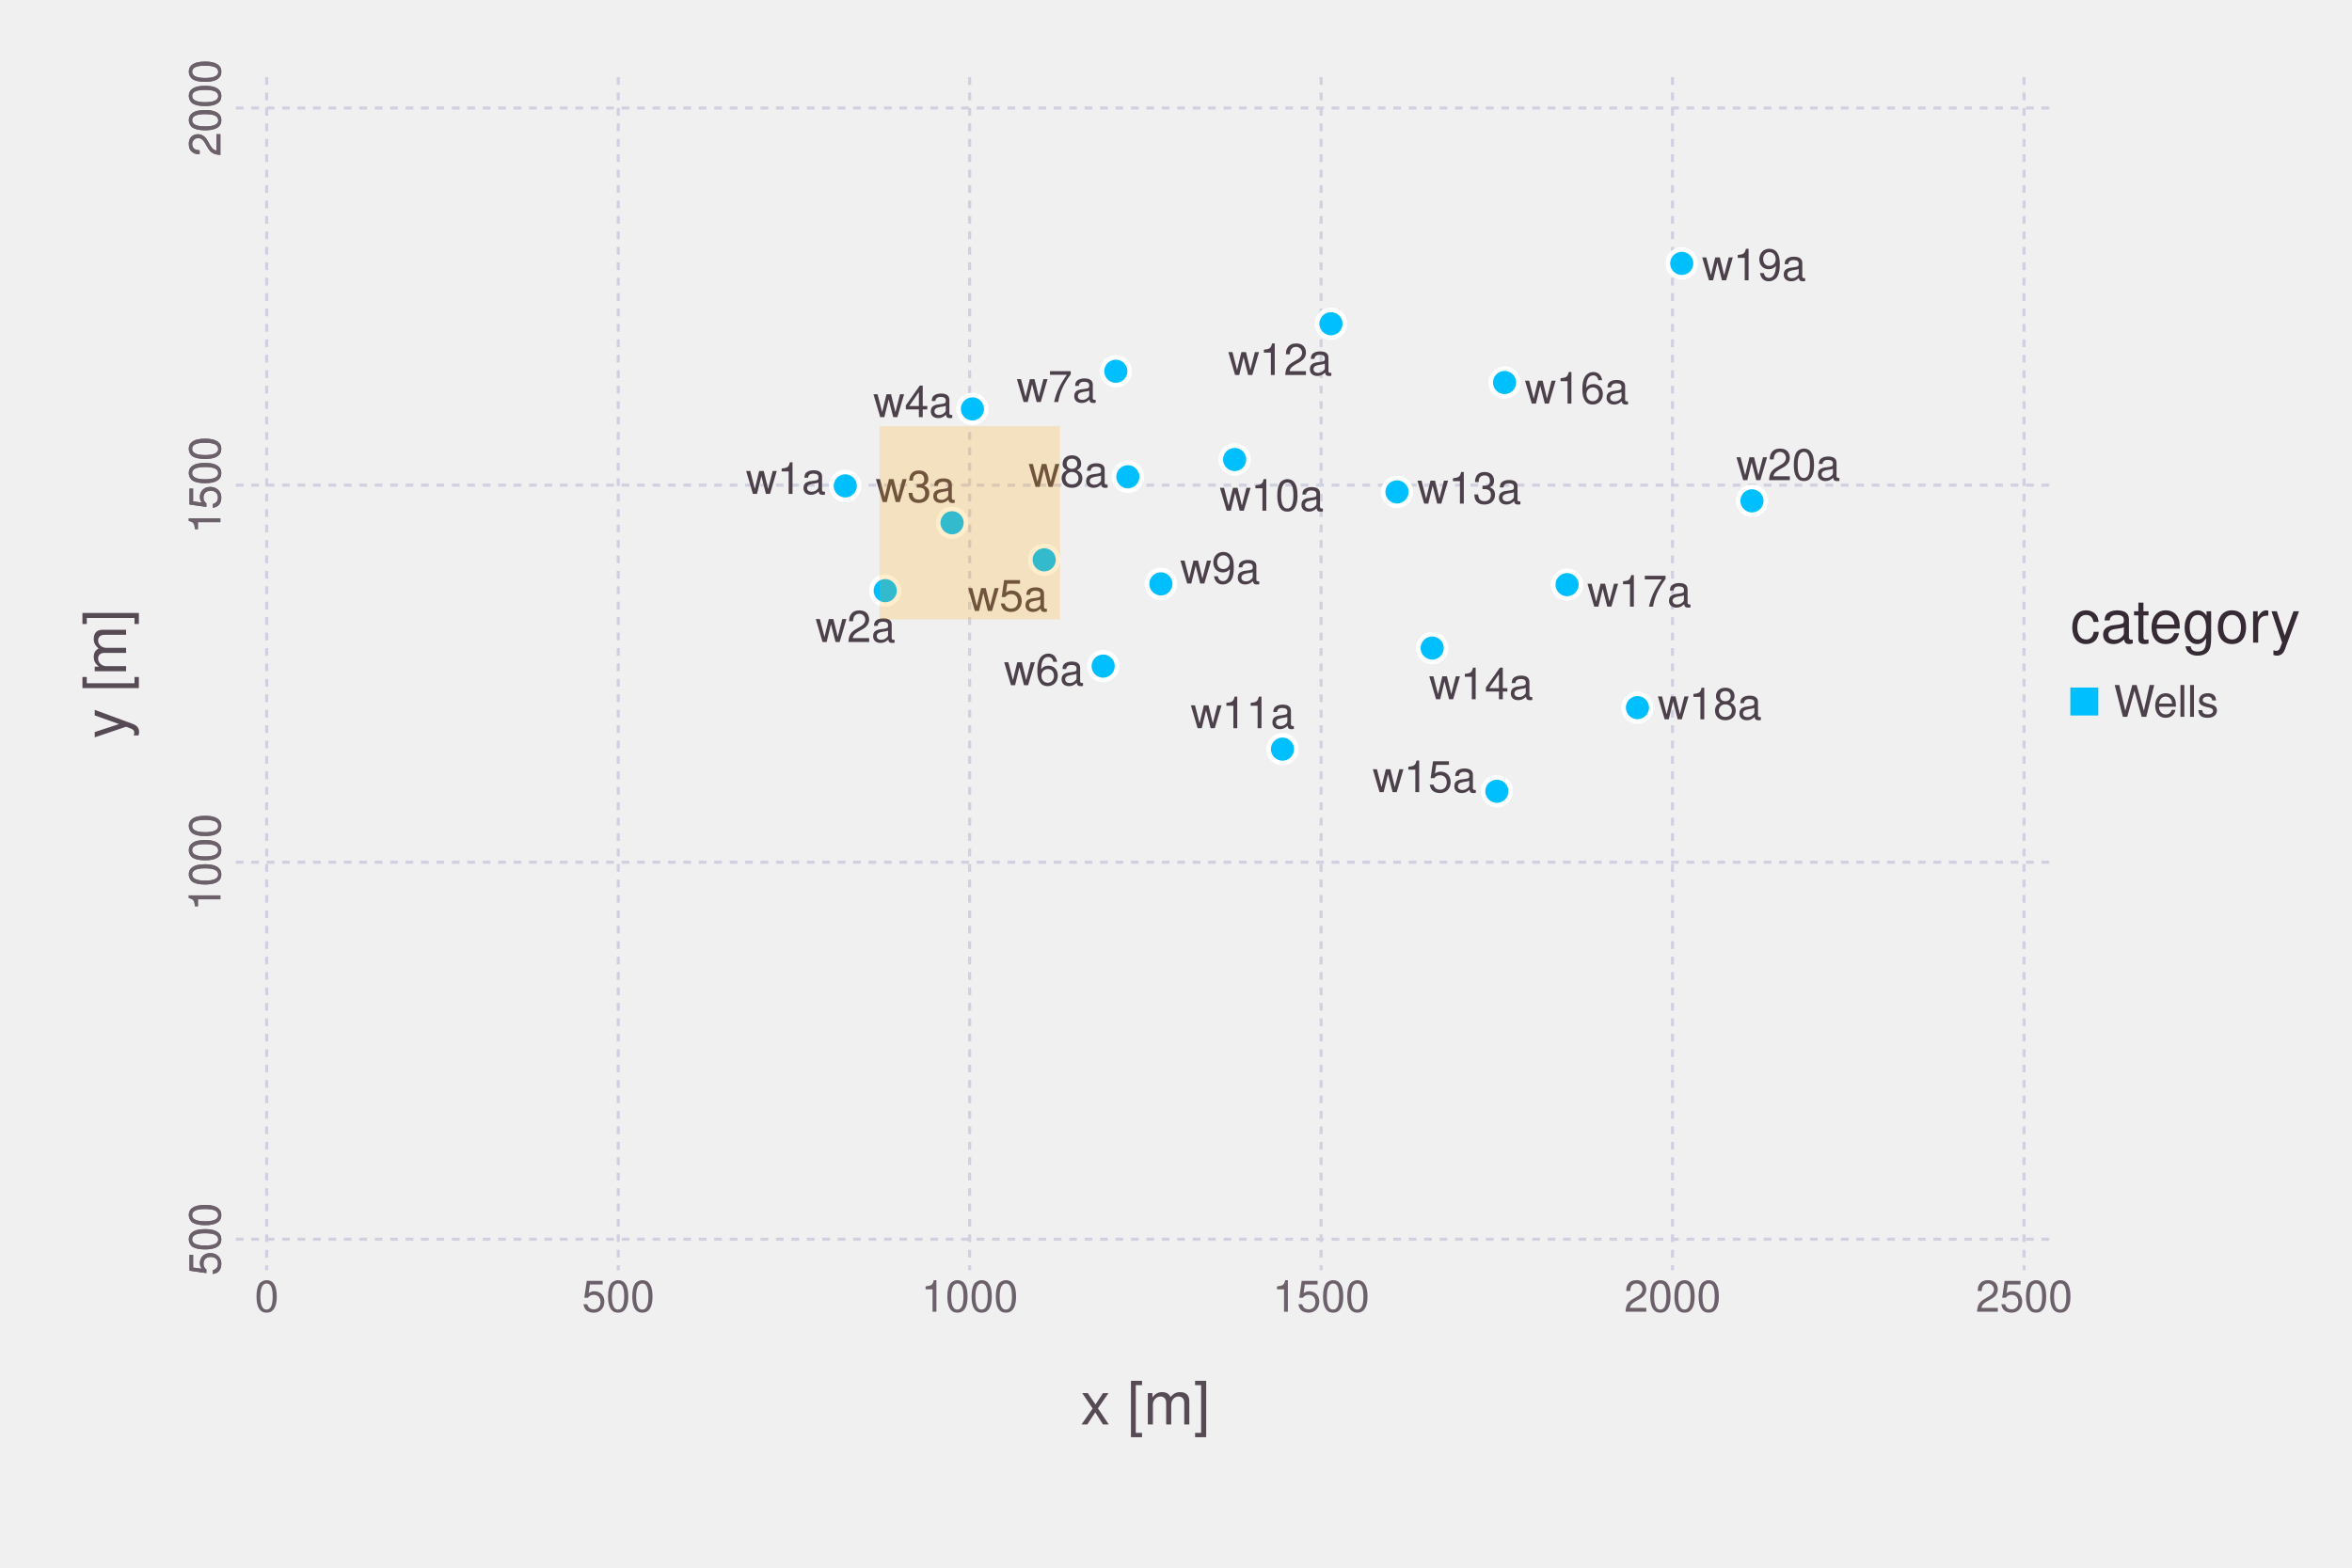
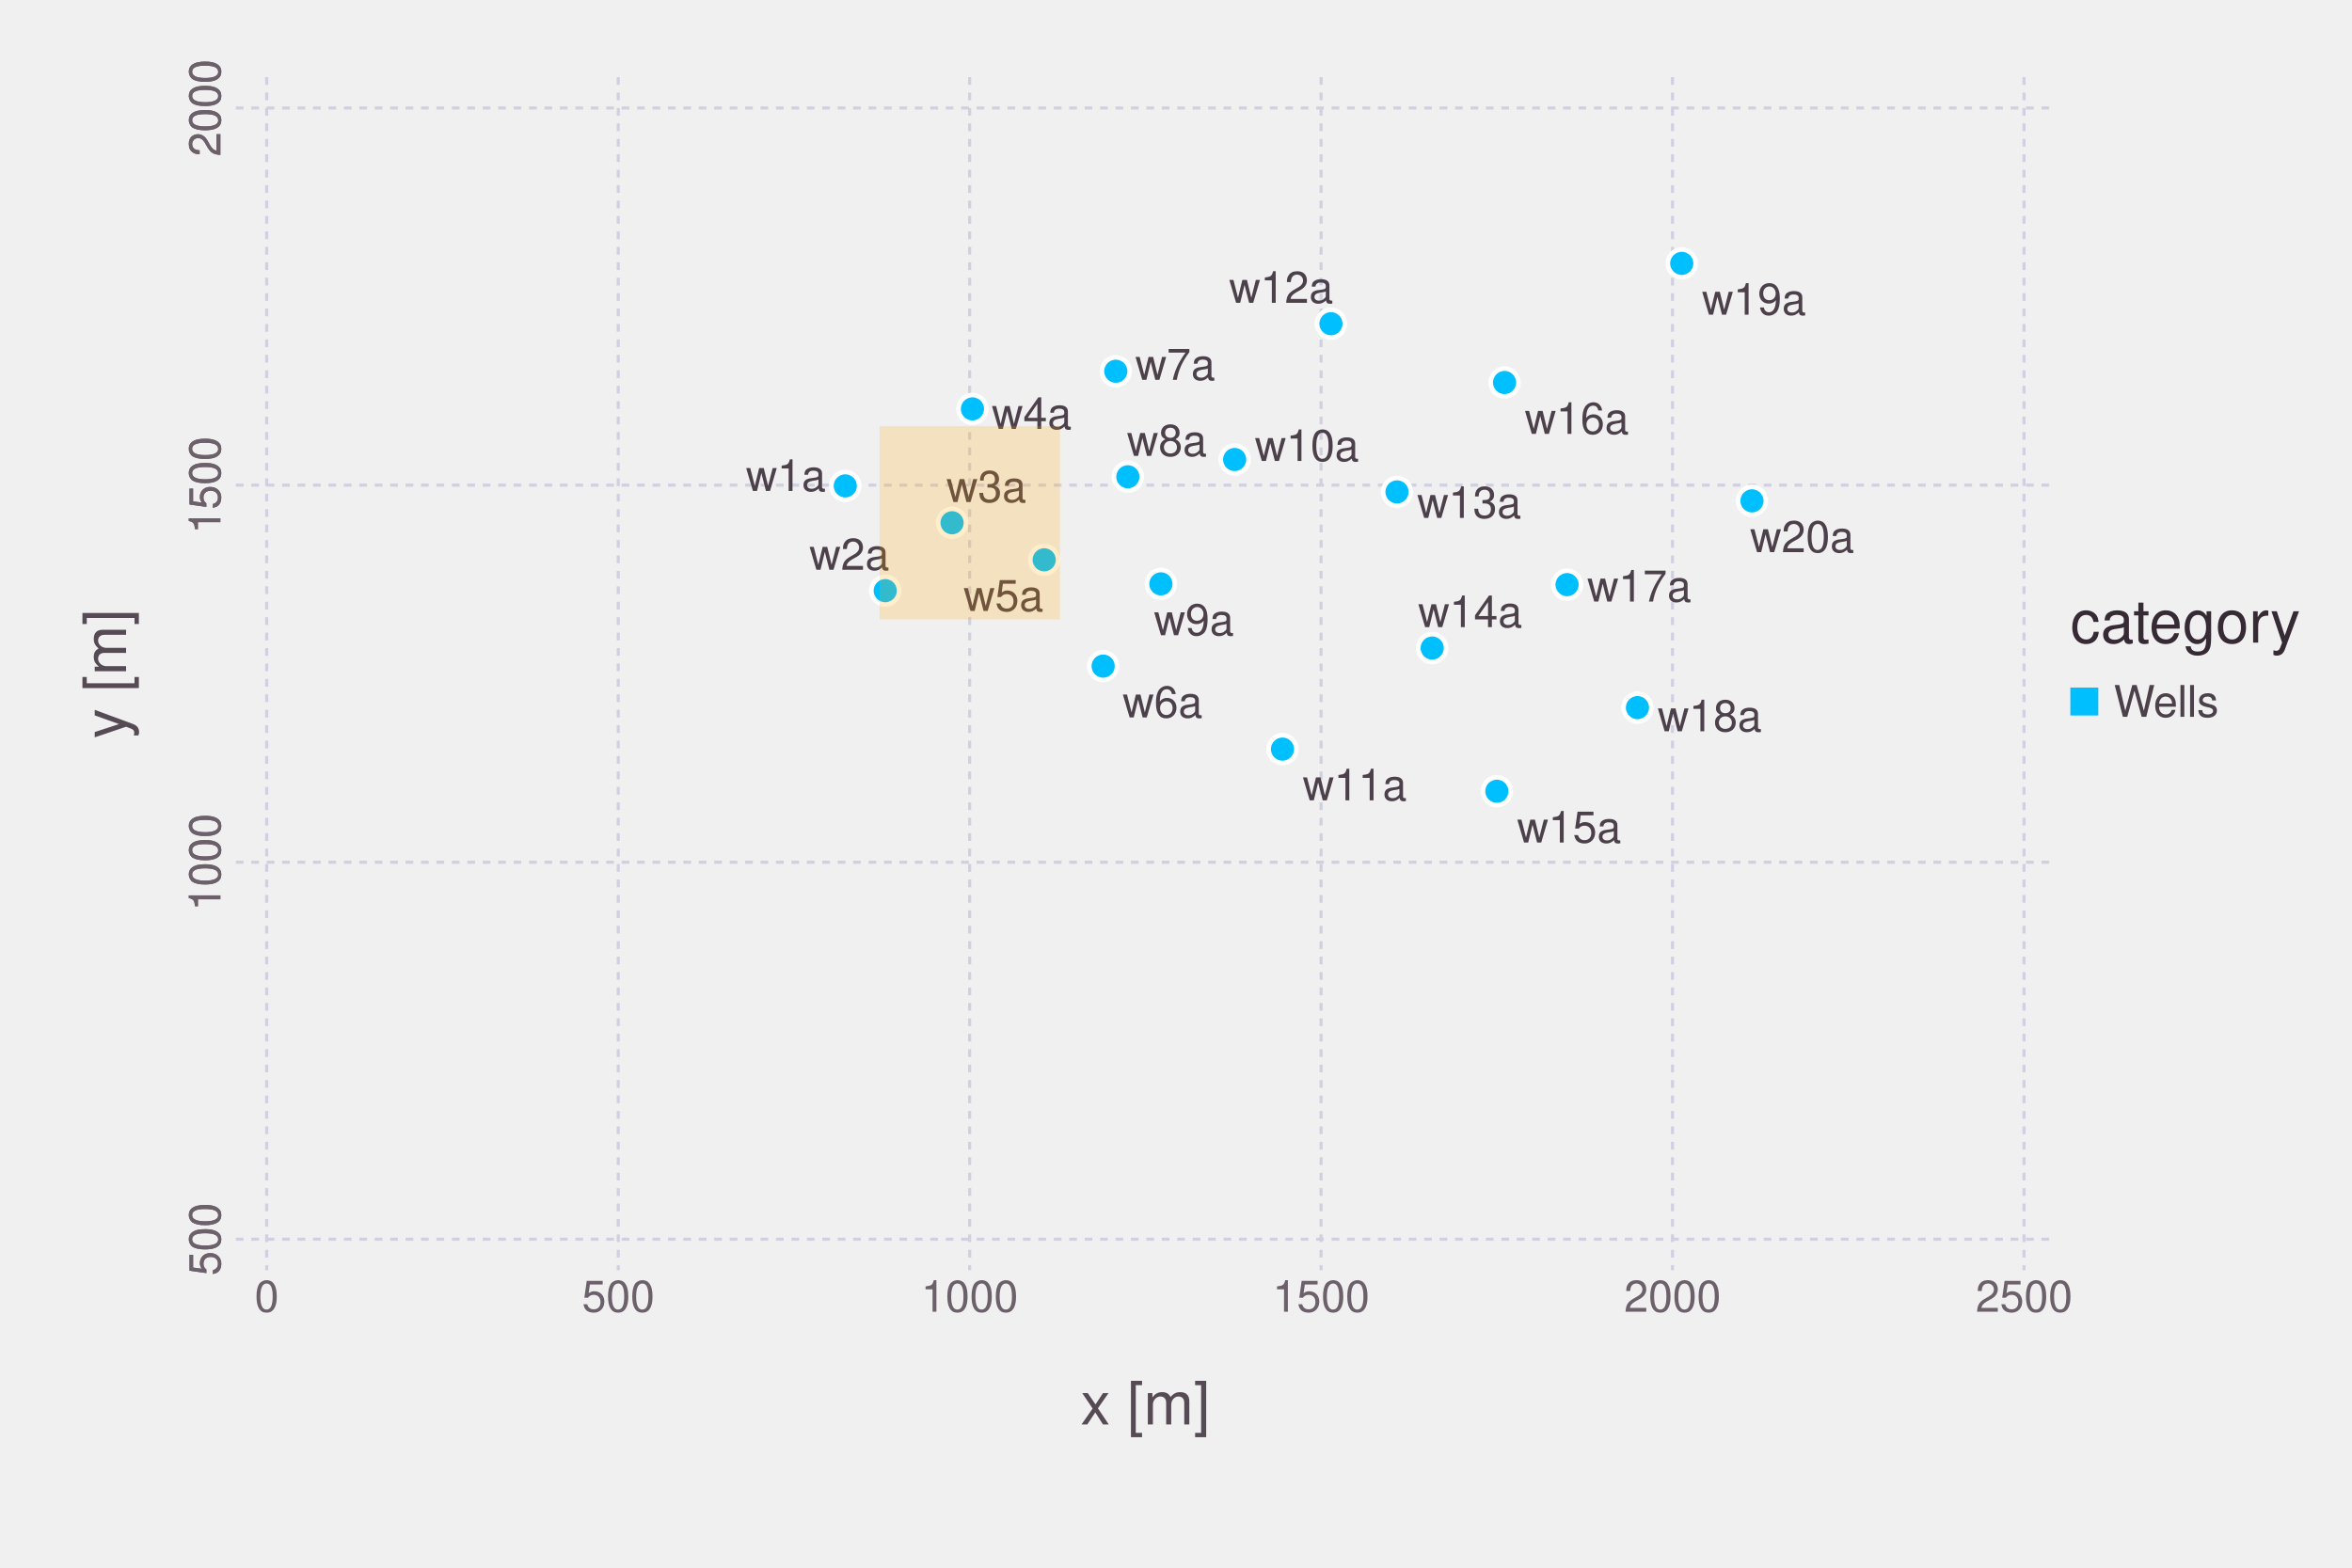
<svg xmlns="http://www.w3.org/2000/svg" xmlns:ns2="http://www.gadflyjl.org/ns" xmlns:xlink="http://www.w3.org/1999/xlink" version="1.2" width="152.4mm" height="101.6mm" viewBox="0 0 152.4 101.6" stroke="none" fill="#000000" stroke-width="0.3" font-size="3.88">
-   <g class="plotroot xscalable yscalable" id="img-df57ed5a-1">
-     <g font-size="3.88" font-family="'PT Sans','Helvetica Neue','Helvetica',sans-serif" fill="#564A55" stroke="#000000" stroke-opacity="0.000" id="img-df57ed5a-2">
+   <g class="plotroot xscalable yscalable" id="img-7632ea38-1">
+     <g font-size="3.88" font-family="'PT Sans','Helvetica Neue','Helvetica',sans-serif" fill="#564A55" stroke="#000000" stroke-opacity="0.000" id="img-7632ea38-2">
      <text x="74.22" y="89.99" text-anchor="middle" dy="0.6em">x [m]</text>
    </g>
-     <g class="guide xlabels" font-size="2.82" font-family="'PT Sans Caption','Helvetica Neue','Helvetica',sans-serif" fill="#6C606B" id="img-df57ed5a-3">
+     <g class="guide xlabels" font-size="2.82" font-family="'PT Sans Caption','Helvetica Neue','Helvetica',sans-serif" fill="#6C606B" id="img-7632ea38-3">
      <text x="17.28" y="83.32" text-anchor="middle" dy="0.6em">0</text>
      <text x="40.06" y="83.32" text-anchor="middle" dy="0.6em">500</text>
      <text x="62.83" y="83.32" text-anchor="middle" dy="0.6em">1000</text>
      <text x="85.6" y="83.32" text-anchor="middle" dy="0.6em">1500</text>
      <text x="108.37" y="83.32" text-anchor="middle" dy="0.6em">2000</text>
      <text x="131.15" y="83.32" text-anchor="middle" dy="0.6em">2500</text>
    </g>
-     <g class="guide colorkey" id="img-df57ed5a-4">
-       <g class="color_Wells" id="img-df57ed5a-5">
-         <g fill="#4C404B" font-size="2.82" font-family="'PT Sans','Helvetica Neue','Helvetica',sans-serif" id="img-df57ed5a-6">
+     <g class="guide colorkey" id="img-7632ea38-4">
+       <g class="color_Wells" id="img-7632ea38-5">
+         <g fill="#4C404B" font-size="2.82" font-family="'PT Sans','Helvetica Neue','Helvetica',sans-serif" id="img-7632ea38-6">
          <text x="136.96" y="45.47" dy="0.35em">Wells</text>
        </g>
-         <g fill="#00BFFF" stroke="#000000" stroke-opacity="0.000" id="img-df57ed5a-7">
+         <g fill="#00BFFF" stroke="#000000" stroke-opacity="0.000" id="img-7632ea38-7">
          <rect x="134.15" y="44.56" width="1.81" height="1.81" />
        </g>
      </g>
-       <g fill="#362A35" font-size="3.88" font-family="'PT Sans','Helvetica Neue','Helvetica',sans-serif" stroke="#000000" stroke-opacity="0.000" id="img-df57ed5a-8">
+       <g fill="#362A35" font-size="3.88" font-family="'PT Sans','Helvetica Neue','Helvetica',sans-serif" stroke="#000000" stroke-opacity="0.000" id="img-7632ea38-8">
        <text x="134.15" y="41.65">category</text>
      </g>
    </g>
-     <g clip-path="url(#img-df57ed5a-9)">
-       <g id="img-df57ed5a-10">
-         <g pointer-events="visible" opacity="1" fill="#000000" fill-opacity="0.000" stroke="#000000" stroke-opacity="0.000" class="guide background" id="img-df57ed5a-11">
+     <g clip-path="url(#img-7632ea38-9)">
+       <g id="img-7632ea38-10">
+         <g pointer-events="visible" opacity="1" fill="#000000" fill-opacity="0.000" stroke="#000000" stroke-opacity="0.000" class="guide background" id="img-7632ea38-11">
          <rect x="15.28" y="5" width="117.86" height="77.32" />
        </g>
-         <g class="guide xgridlines yfixed" stroke-dasharray="0.5,0.5" stroke-width="0.2" stroke="#D0D0E0" id="img-df57ed5a-12">
+         <g class="guide xgridlines yfixed" stroke-dasharray="0.5,0.5" stroke-width="0.2" stroke="#D0D0E0" id="img-7632ea38-12">
          <path fill="none" d="M17.28,5 L 17.28 82.32" />
          <path fill="none" d="M40.06,5 L 40.06 82.32" />
          <path fill="none" d="M62.83,5 L 62.83 82.32" />
          <path fill="none" d="M85.6,5 L 85.6 82.32" />
          <path fill="none" d="M108.37,5 L 108.37 82.32" />
          <path fill="none" d="M131.15,5 L 131.15 82.32" />
        </g>
-         <g class="guide ygridlines xfixed" stroke-dasharray="0.5,0.5" stroke-width="0.2" stroke="#D0D0E0" id="img-df57ed5a-13">
+         <g class="guide ygridlines xfixed" stroke-dasharray="0.5,0.5" stroke-width="0.2" stroke="#D0D0E0" id="img-7632ea38-13">
          <path fill="none" d="M15.28,80.31 L 133.15 80.31" />
          <path fill="none" d="M15.28,55.88 L 133.15 55.88" />
          <path fill="none" d="M15.28,31.44 L 133.15 31.44" />
          <path fill="none" d="M15.28,7 L 133.15 7" />
        </g>
-         <g class="plotpanel" id="img-df57ed5a-14">
-           <g class="geometry" stroke="#000000" stroke-opacity="0.000" fill="#4C404B" font-size="2.82" font-family="'PT Sans Caption','Helvetica Neue','Helvetica',sans-serif" id="img-df57ed5a-15">
-             <text x="50.92" y="31.02" text-anchor="middle" dy="0.35em" visibility="visible">w1a</text>
-             <text x="55.43" y="40.62" text-anchor="middle" dy="0.35em" visibility="visible">w2a</text>
-             <text x="59.33" y="31.55" text-anchor="middle" dy="0.35em" visibility="visible">w3a</text>
-             <text x="59.17" y="26.05" text-anchor="middle" dy="0.35em" visibility="visible">w4a</text>
-             <text x="65.3" y="38.61" text-anchor="middle" dy="0.35em" visibility="visible">w5a</text>
-             <text x="67.64" y="43.42" text-anchor="middle" dy="0.35em" visibility="visible">w6a</text>
-             <text x="68.46" y="25.07" text-anchor="middle" dy="0.35em" visibility="visible">w7a</text>
-             <text x="69.23" y="30.57" text-anchor="middle" dy="0.35em" visibility="visible">w8a</text>
-             <text x="79.06" y="36.83" text-anchor="middle" dy="0.35em" visibility="visible">w9a</text>
-             <text x="82.4" y="32.11" text-anchor="middle" dy="0.35em" visibility="visible">w10a</text>
-             <text x="80.52" y="46.21" text-anchor="middle" dy="0.35em" visibility="visible">w11a</text>
-             <text x="82.95" y="23.32" text-anchor="middle" dy="0.35em" visibility="visible">w12a</text>
-             <text x="95.2" y="31.65" text-anchor="middle" dy="0.35em" visibility="visible">w13a</text>
-             <text x="95.97" y="44.33" text-anchor="middle" dy="0.35em" visibility="visible">w14a</text>
-             <text x="92.31" y="50.35" text-anchor="middle" dy="0.35em" visibility="visible">w15a</text>
-             <text x="102.17" y="25.17" text-anchor="middle" dy="0.35em" visibility="visible">w16a</text>
-             <text x="106.22" y="38.33" text-anchor="middle" dy="0.35em" visibility="visible">w17a</text>
-             <text x="110.78" y="45.63" text-anchor="middle" dy="0.35em" visibility="visible">w18a</text>
-             <text x="113.65" y="17.18" text-anchor="middle" dy="0.35em" visibility="visible">w19a</text>
-             <text x="115.87" y="30.13" text-anchor="middle" dy="0.35em" visibility="visible">w20a</text>
+         <g class="plotpanel" id="img-7632ea38-14">
+           <g class="geometry" stroke="#000000" stroke-opacity="0.000" fill="#4C404B" font-size="2.82" font-family="'PT Sans Caption','Helvetica Neue','Helvetica',sans-serif" id="img-7632ea38-15">
+             <text x="50.92" y="30.83" text-anchor="middle" dy="0.35em" visibility="visible">w1a</text>
+             <text x="55.03" y="35.94" text-anchor="middle" dy="0.35em" visibility="visible">w2a</text>
+             <text x="63.91" y="31.55" text-anchor="middle" dy="0.35em" visibility="visible">w3a</text>
+             <text x="66.85" y="26.81" text-anchor="middle" dy="0.35em" visibility="visible">w4a</text>
+             <text x="65.02" y="38.61" text-anchor="middle" dy="0.35em" visibility="visible">w5a</text>
+             <text x="75.33" y="45.51" text-anchor="middle" dy="0.35em" visibility="visible">w6a</text>
+             <text x="76.15" y="23.63" text-anchor="middle" dy="0.35em" visibility="visible">w7a</text>
+             <text x="75.61" y="28.56" text-anchor="middle" dy="0.35em" visibility="visible">w8a</text>
+             <text x="77.36" y="40.18" text-anchor="middle" dy="0.35em" visibility="visible">w9a</text>
+             <text x="84.68" y="28.89" text-anchor="middle" dy="0.35em" visibility="visible">w10a</text>
+             <text x="87.78" y="50.88" text-anchor="middle" dy="0.35em" visibility="visible">w11a</text>
+             <text x="83.01" y="18.64" text-anchor="middle" dy="0.35em" visibility="visible">w12a</text>
+             <text x="95.2" y="32.58" text-anchor="middle" dy="0.35em" visibility="visible">w13a</text>
+             <text x="95.26" y="39.66" text-anchor="middle" dy="0.35em" visibility="visible">w14a</text>
+             <text x="101.67" y="53.62" text-anchor="middle" dy="0.35em" visibility="visible">w15a</text>
+             <text x="102.17" y="27.13" text-anchor="middle" dy="0.35em" visibility="visible">w16a</text>
+             <text x="106.22" y="38" text-anchor="middle" dy="0.35em" visibility="visible">w17a</text>
+             <text x="110.78" y="46.41" text-anchor="middle" dy="0.35em" visibility="visible">w18a</text>
+             <text x="113.65" y="19.41" text-anchor="middle" dy="0.35em" visibility="visible">w19a</text>
+             <text x="116.77" y="34.8" text-anchor="middle" dy="0.35em" visibility="visible">w20a</text>
          </g>
-           <g class="geometry" id="img-df57ed5a-16">
-             <g stroke-width="0.3" id="img-df57ed5a-17">
-               <use xlink:href="#img-df57ed5a-18" x="54.77" y="31.49" stroke="#FFFFFF" fill="#00BFFF" class="color_Wells" />
-               <use xlink:href="#img-df57ed5a-18" x="57.36" y="38.28" stroke="#FFFFFF" fill="#00BFFF" class="color_Wells" />
-               <use xlink:href="#img-df57ed5a-18" x="61.69" y="33.88" stroke="#FFFFFF" fill="#00BFFF" class="color_Wells" />
-               <use xlink:href="#img-df57ed5a-18" x="63.01" y="26.5" stroke="#FFFFFF" fill="#00BFFF" class="color_Wells" />
-               <use xlink:href="#img-df57ed5a-18" x="67.66" y="36.28" stroke="#FFFFFF" fill="#00BFFF" class="color_Wells" />
-               <use xlink:href="#img-df57ed5a-18" x="71.48" y="43.17" stroke="#FFFFFF" fill="#00BFFF" class="color_Wells" />
-               <use xlink:href="#img-df57ed5a-18" x="72.3" y="24.06" stroke="#FFFFFF" fill="#00BFFF" class="color_Wells" />
-               <use xlink:href="#img-df57ed5a-18" x="73.08" y="30.9" stroke="#FFFFFF" fill="#00BFFF" class="color_Wells" />
-               <use xlink:href="#img-df57ed5a-18" x="75.22" y="37.84" stroke="#FFFFFF" fill="#00BFFF" class="color_Wells" />
-               <use xlink:href="#img-df57ed5a-18" x="80" y="29.78" stroke="#FFFFFF" fill="#00BFFF" class="color_Wells" />
-               <use xlink:href="#img-df57ed5a-18" x="83.1" y="48.55" stroke="#FFFFFF" fill="#00BFFF" class="color_Wells" />
-               <use xlink:href="#img-df57ed5a-18" x="86.24" y="20.98" stroke="#FFFFFF" fill="#00BFFF" class="color_Wells" />
-               <use xlink:href="#img-df57ed5a-18" x="90.52" y="31.88" stroke="#FFFFFF" fill="#00BFFF" class="color_Wells" />
-               <use xlink:href="#img-df57ed5a-18" x="92.8" y="42" stroke="#FFFFFF" fill="#00BFFF" class="color_Wells" />
-               <use xlink:href="#img-df57ed5a-18" x="96.99" y="51.28" stroke="#FFFFFF" fill="#00BFFF" class="color_Wells" />
-               <use xlink:href="#img-df57ed5a-18" x="97.49" y="24.79" stroke="#FFFFFF" fill="#00BFFF" class="color_Wells" />
-               <use xlink:href="#img-df57ed5a-18" x="101.54" y="37.89" stroke="#FFFFFF" fill="#00BFFF" class="color_Wells" />
-               <use xlink:href="#img-df57ed5a-18" x="106.1" y="45.86" stroke="#FFFFFF" fill="#00BFFF" class="color_Wells" />
-               <use xlink:href="#img-df57ed5a-18" x="108.97" y="17.07" stroke="#FFFFFF" fill="#00BFFF" class="color_Wells" />
-               <use xlink:href="#img-df57ed5a-18" x="113.52" y="32.46" stroke="#FFFFFF" fill="#00BFFF" class="color_Wells" />
+           <g class="geometry" id="img-7632ea38-16">
+             <g stroke-width="0.3" id="img-7632ea38-17">
+               <use xlink:href="#img-7632ea38-18" x="54.77" y="31.49" stroke="#FFFFFF" fill="#00BFFF" class="color_Wells" />
+               <use xlink:href="#img-7632ea38-18" x="57.36" y="38.28" stroke="#FFFFFF" fill="#00BFFF" class="color_Wells" />
+               <use xlink:href="#img-7632ea38-18" x="61.69" y="33.88" stroke="#FFFFFF" fill="#00BFFF" class="color_Wells" />
+               <use xlink:href="#img-7632ea38-18" x="63.01" y="26.5" stroke="#FFFFFF" fill="#00BFFF" class="color_Wells" />
+               <use xlink:href="#img-7632ea38-18" x="67.66" y="36.28" stroke="#FFFFFF" fill="#00BFFF" class="color_Wells" />
+               <use xlink:href="#img-7632ea38-18" x="71.48" y="43.17" stroke="#FFFFFF" fill="#00BFFF" class="color_Wells" />
+               <use xlink:href="#img-7632ea38-18" x="72.3" y="24.06" stroke="#FFFFFF" fill="#00BFFF" class="color_Wells" />
+               <use xlink:href="#img-7632ea38-18" x="73.08" y="30.9" stroke="#FFFFFF" fill="#00BFFF" class="color_Wells" />
+               <use xlink:href="#img-7632ea38-18" x="75.22" y="37.84" stroke="#FFFFFF" fill="#00BFFF" class="color_Wells" />
+               <use xlink:href="#img-7632ea38-18" x="80" y="29.78" stroke="#FFFFFF" fill="#00BFFF" class="color_Wells" />
+               <use xlink:href="#img-7632ea38-18" x="83.1" y="48.55" stroke="#FFFFFF" fill="#00BFFF" class="color_Wells" />
+               <use xlink:href="#img-7632ea38-18" x="86.24" y="20.98" stroke="#FFFFFF" fill="#00BFFF" class="color_Wells" />
+               <use xlink:href="#img-7632ea38-18" x="90.52" y="31.88" stroke="#FFFFFF" fill="#00BFFF" class="color_Wells" />
+               <use xlink:href="#img-7632ea38-18" x="92.8" y="42" stroke="#FFFFFF" fill="#00BFFF" class="color_Wells" />
+               <use xlink:href="#img-7632ea38-18" x="96.99" y="51.28" stroke="#FFFFFF" fill="#00BFFF" class="color_Wells" />
+               <use xlink:href="#img-7632ea38-18" x="97.49" y="24.79" stroke="#FFFFFF" fill="#00BFFF" class="color_Wells" />
+               <use xlink:href="#img-7632ea38-18" x="101.54" y="37.89" stroke="#FFFFFF" fill="#00BFFF" class="color_Wells" />
+               <use xlink:href="#img-7632ea38-18" x="106.1" y="45.86" stroke="#FFFFFF" fill="#00BFFF" class="color_Wells" />
+               <use xlink:href="#img-7632ea38-18" x="108.97" y="17.07" stroke="#FFFFFF" fill="#00BFFF" class="color_Wells" />
+               <use xlink:href="#img-7632ea38-18" x="113.52" y="32.46" stroke="#FFFFFF" fill="#00BFFF" class="color_Wells" />
            </g>
          </g>
        </g>
-         <g class="geometry" id="img-df57ed5a-19">
-           <g stroke="#FFA500" opacity="0.2" fill="#FFA500" id="img-df57ed5a-20">
+         <g class="geometry" id="img-7632ea38-19">
+           <g stroke="#FFA500" opacity="0.2" fill="#FFA500" id="img-7632ea38-20">
            <rect x="57.14" y="27.77" width="11.39" height="12.22" />
          </g>
        </g>
      </g>
    </g>
-     <g class="guide ylabels" font-size="2.82" font-family="'PT Sans Caption','Helvetica Neue','Helvetica',sans-serif" fill="#6C606B" id="img-df57ed5a-21">
+     <g class="guide ylabels" font-size="2.82" font-family="'PT Sans Caption','Helvetica Neue','Helvetica',sans-serif" fill="#6C606B" id="img-7632ea38-21">
      <text x="14.28" y="178.07" text-anchor="middle" transform="rotate(-90, 14.28, 80.31)" ns2:scale="1.0" visibility="hidden">-1500</text>
      <text x="14.28" y="153.63" text-anchor="middle" transform="rotate(-90, 14.28, 55.88)" ns2:scale="1.0" visibility="hidden">-1000</text>
      <text x="14.28" y="129.19" text-anchor="middle" transform="rotate(-90, 14.28, 31.44)" ns2:scale="1.0" visibility="hidden">-500</text>
      <text x="14.28" y="104.75" text-anchor="middle" transform="rotate(-90, 14.28, 7)" ns2:scale="1.0" visibility="hidden">0</text>
      <text x="14.28" y="80.31" text-anchor="middle" transform="rotate(-90, 14.28, 80.31)" ns2:scale="1.0" visibility="visible">500</text>
      <text x="14.28" y="55.88" text-anchor="middle" transform="rotate(-90, 14.28, 55.88)" ns2:scale="1.0" visibility="visible">1000</text>
      <text x="14.28" y="31.44" text-anchor="middle" transform="rotate(-90, 14.28, 31.44)" ns2:scale="1.0" visibility="visible">1500</text>
      <text x="14.28" y="7" text-anchor="middle" transform="rotate(-90, 14.28, 7)" ns2:scale="1.0" visibility="visible">2000</text>
      <text x="14.28" y="-17.44" text-anchor="middle" transform="rotate(-90, 14.28, 80.31)" ns2:scale="1.0" visibility="hidden">2500</text>
      <text x="14.28" y="-41.88" text-anchor="middle" transform="rotate(-90, 14.28, 55.88)" ns2:scale="1.0" visibility="hidden">3000</text>
      <text x="14.28" y="-66.32" text-anchor="middle" transform="rotate(-90, 14.28, 31.44)" ns2:scale="1.0" visibility="hidden">3500</text>
      <text x="14.28" y="-90.75" text-anchor="middle" transform="rotate(-90, 14.28, 7)" ns2:scale="1.0" visibility="hidden">4000</text>
      <text x="14.28" y="153.63" text-anchor="middle" transform="rotate(-90, 14.28, 80.31)" ns2:scale="10.0" visibility="hidden">-1000</text>
      <text x="14.28" y="151.19" text-anchor="middle" transform="rotate(-90, 14.28, 55.88)" ns2:scale="10.0" visibility="hidden">-950</text>
      <text x="14.28" y="148.74" text-anchor="middle" transform="rotate(-90, 14.28, 31.44)" ns2:scale="10.0" visibility="hidden">-900</text>
      <text x="14.28" y="146.3" text-anchor="middle" transform="rotate(-90, 14.28, 7)" ns2:scale="10.0" visibility="hidden">-850</text>
      <text x="14.28" y="143.85" text-anchor="middle" transform="rotate(-90, 14.28, 80.31)" ns2:scale="10.0" visibility="hidden">-800</text>
      <text x="14.28" y="141.41" text-anchor="middle" transform="rotate(-90, 14.28, 55.88)" ns2:scale="10.0" visibility="hidden">-750</text>
      <text x="14.28" y="138.97" text-anchor="middle" transform="rotate(-90, 14.28, 31.44)" ns2:scale="10.0" visibility="hidden">-700</text>
      <text x="14.28" y="136.52" text-anchor="middle" transform="rotate(-90, 14.28, 7)" ns2:scale="10.0" visibility="hidden">-650</text>
      <text x="14.28" y="134.08" text-anchor="middle" transform="rotate(-90, 14.28, 80.31)" ns2:scale="10.0" visibility="hidden">-600</text>
      <text x="14.28" y="131.64" text-anchor="middle" transform="rotate(-90, 14.28, 55.88)" ns2:scale="10.0" visibility="hidden">-550</text>
      <text x="14.28" y="129.19" text-anchor="middle" transform="rotate(-90, 14.28, 31.44)" ns2:scale="10.0" visibility="hidden">-500</text>
      <text x="14.28" y="126.75" text-anchor="middle" transform="rotate(-90, 14.28, 7)" ns2:scale="10.0" visibility="hidden">-450</text>
      <text x="14.28" y="124.3" text-anchor="middle" transform="rotate(-90, 14.28, 80.31)" ns2:scale="10.0" visibility="hidden">-400</text>
      <text x="14.28" y="121.86" text-anchor="middle" transform="rotate(-90, 14.28, 55.88)" ns2:scale="10.0" visibility="hidden">-350</text>
      <text x="14.28" y="119.42" text-anchor="middle" transform="rotate(-90, 14.28, 31.44)" ns2:scale="10.0" visibility="hidden">-300</text>
      <text x="14.28" y="116.97" text-anchor="middle" transform="rotate(-90, 14.28, 7)" ns2:scale="10.0" visibility="hidden">-250</text>
      <text x="14.28" y="114.53" text-anchor="middle" transform="rotate(-90, 14.28, 80.31)" ns2:scale="10.0" visibility="hidden">-200</text>
      <text x="14.28" y="112.08" text-anchor="middle" transform="rotate(-90, 14.28, 55.88)" ns2:scale="10.0" visibility="hidden">-150</text>
      <text x="14.28" y="109.64" text-anchor="middle" transform="rotate(-90, 14.28, 31.44)" ns2:scale="10.0" visibility="hidden">-100</text>
      <text x="14.28" y="107.2" text-anchor="middle" transform="rotate(-90, 14.28, 7)" ns2:scale="10.0" visibility="hidden">-50</text>
      <text x="14.28" y="104.75" text-anchor="middle" transform="rotate(-90, 14.28, 80.31)" ns2:scale="10.0" visibility="hidden">0</text>
      <text x="14.28" y="102.31" text-anchor="middle" transform="rotate(-90, 14.28, 55.88)" ns2:scale="10.0" visibility="hidden">50</text>
      <text x="14.28" y="99.87" text-anchor="middle" transform="rotate(-90, 14.28, 31.44)" ns2:scale="10.0" visibility="hidden">100</text>
      <text x="14.28" y="97.42" text-anchor="middle" transform="rotate(-90, 14.28, 7)" ns2:scale="10.0" visibility="hidden">150</text>
      <text x="14.28" y="94.98" text-anchor="middle" transform="rotate(-90, 14.28, 80.31)" ns2:scale="10.0" visibility="hidden">200</text>
      <text x="14.28" y="92.53" text-anchor="middle" transform="rotate(-90, 14.28, 55.88)" ns2:scale="10.0" visibility="hidden">250</text>
      <text x="14.28" y="90.09" text-anchor="middle" transform="rotate(-90, 14.28, 31.44)" ns2:scale="10.0" visibility="hidden">300</text>
      <text x="14.28" y="87.65" text-anchor="middle" transform="rotate(-90, 14.28, 7)" ns2:scale="10.0" visibility="hidden">350</text>
      <text x="14.28" y="85.2" text-anchor="middle" transform="rotate(-90, 14.28, 80.31)" ns2:scale="10.0" visibility="hidden">400</text>
      <text x="14.28" y="82.76" text-anchor="middle" transform="rotate(-90, 14.28, 55.88)" ns2:scale="10.0" visibility="hidden">450</text>
      <text x="14.28" y="80.31" text-anchor="middle" transform="rotate(-90, 14.28, 31.44)" ns2:scale="10.0" visibility="hidden">500</text>
      <text x="14.28" y="77.87" text-anchor="middle" transform="rotate(-90, 14.28, 7)" ns2:scale="10.0" visibility="hidden">550</text>
      <text x="14.28" y="75.43" text-anchor="middle" transform="rotate(-90, 14.28, 80.31)" ns2:scale="10.0" visibility="hidden">600</text>
      <text x="14.28" y="72.98" text-anchor="middle" transform="rotate(-90, 14.28, 55.88)" ns2:scale="10.0" visibility="hidden">650</text>
      <text x="14.28" y="70.54" text-anchor="middle" transform="rotate(-90, 14.28, 31.44)" ns2:scale="10.0" visibility="hidden">700</text>
      <text x="14.28" y="68.1" text-anchor="middle" transform="rotate(-90, 14.28, 7)" ns2:scale="10.0" visibility="hidden">750</text>
      <text x="14.28" y="65.65" text-anchor="middle" transform="rotate(-90, 14.28, 80.31)" ns2:scale="10.0" visibility="hidden">800</text>
      <text x="14.28" y="63.21" text-anchor="middle" transform="rotate(-90, 14.28, 55.88)" ns2:scale="10.0" visibility="hidden">850</text>
      <text x="14.28" y="60.76" text-anchor="middle" transform="rotate(-90, 14.28, 31.44)" ns2:scale="10.0" visibility="hidden">900</text>
      <text x="14.28" y="58.32" text-anchor="middle" transform="rotate(-90, 14.28, 7)" ns2:scale="10.0" visibility="hidden">950</text>
      <text x="14.28" y="55.88" text-anchor="middle" transform="rotate(-90, 14.28, 80.31)" ns2:scale="10.0" visibility="hidden">1000</text>
      <text x="14.28" y="53.43" text-anchor="middle" transform="rotate(-90, 14.28, 55.88)" ns2:scale="10.0" visibility="hidden">1050</text>
      <text x="14.28" y="50.99" text-anchor="middle" transform="rotate(-90, 14.28, 31.44)" ns2:scale="10.0" visibility="hidden">1100</text>
      <text x="14.28" y="48.55" text-anchor="middle" transform="rotate(-90, 14.28, 7)" ns2:scale="10.0" visibility="hidden">1150</text>
      <text x="14.28" y="46.1" text-anchor="middle" transform="rotate(-90, 14.28, 80.31)" ns2:scale="10.0" visibility="hidden">1200</text>
      <text x="14.28" y="43.66" text-anchor="middle" transform="rotate(-90, 14.28, 55.88)" ns2:scale="10.0" visibility="hidden">1250</text>
      <text x="14.28" y="41.21" text-anchor="middle" transform="rotate(-90, 14.28, 31.44)" ns2:scale="10.0" visibility="hidden">1300</text>
      <text x="14.28" y="38.77" text-anchor="middle" transform="rotate(-90, 14.28, 7)" ns2:scale="10.0" visibility="hidden">1350</text>
      <text x="14.28" y="36.33" text-anchor="middle" transform="rotate(-90, 14.28, 80.31)" ns2:scale="10.0" visibility="hidden">1400</text>
      <text x="14.28" y="33.88" text-anchor="middle" transform="rotate(-90, 14.28, 55.88)" ns2:scale="10.0" visibility="hidden">1450</text>
      <text x="14.28" y="31.44" text-anchor="middle" transform="rotate(-90, 14.28, 31.44)" ns2:scale="10.0" visibility="hidden">1500</text>
      <text x="14.28" y="28.99" text-anchor="middle" transform="rotate(-90, 14.28, 7)" ns2:scale="10.0" visibility="hidden">1550</text>
      <text x="14.28" y="26.55" text-anchor="middle" transform="rotate(-90, 14.28, 80.31)" ns2:scale="10.0" visibility="hidden">1600</text>
      <text x="14.28" y="24.11" text-anchor="middle" transform="rotate(-90, 14.28, 55.88)" ns2:scale="10.0" visibility="hidden">1650</text>
      <text x="14.28" y="21.66" text-anchor="middle" transform="rotate(-90, 14.28, 31.44)" ns2:scale="10.0" visibility="hidden">1700</text>
      <text x="14.28" y="19.22" text-anchor="middle" transform="rotate(-90, 14.28, 7)" ns2:scale="10.0" visibility="hidden">1750</text>
      <text x="14.28" y="16.78" text-anchor="middle" transform="rotate(-90, 14.28, 80.31)" ns2:scale="10.0" visibility="hidden">1800</text>
      <text x="14.28" y="14.33" text-anchor="middle" transform="rotate(-90, 14.28, 55.88)" ns2:scale="10.0" visibility="hidden">1850</text>
      <text x="14.28" y="11.89" text-anchor="middle" transform="rotate(-90, 14.28, 31.44)" ns2:scale="10.0" visibility="hidden">1900</text>
      <text x="14.28" y="9.44" text-anchor="middle" transform="rotate(-90, 14.28, 7)" ns2:scale="10.0" visibility="hidden">1950</text>
      <text x="14.28" y="7" text-anchor="middle" transform="rotate(-90, 14.28, 80.31)" ns2:scale="10.0" visibility="hidden">2000</text>
      <text x="14.28" y="4.56" text-anchor="middle" transform="rotate(-90, 14.28, 55.88)" ns2:scale="10.0" visibility="hidden">2050</text>
      <text x="14.28" y="2.11" text-anchor="middle" transform="rotate(-90, 14.28, 31.44)" ns2:scale="10.0" visibility="hidden">2100</text>
      <text x="14.28" y="-0.33" text-anchor="middle" transform="rotate(-90, 14.28, 7)" ns2:scale="10.0" visibility="hidden">2150</text>
      <text x="14.28" y="-2.78" text-anchor="middle" transform="rotate(-90, 14.28, 80.31)" ns2:scale="10.0" visibility="hidden">2200</text>
      <text x="14.28" y="-5.22" text-anchor="middle" transform="rotate(-90, 14.28, 55.88)" ns2:scale="10.0" visibility="hidden">2250</text>
      <text x="14.28" y="-7.66" text-anchor="middle" transform="rotate(-90, 14.28, 31.44)" ns2:scale="10.0" visibility="hidden">2300</text>
      <text x="14.28" y="-10.11" text-anchor="middle" transform="rotate(-90, 14.28, 7)" ns2:scale="10.0" visibility="hidden">2350</text>
      <text x="14.28" y="-12.55" text-anchor="middle" transform="rotate(-90, 14.28, 80.31)" ns2:scale="10.0" visibility="hidden">2400</text>
      <text x="14.28" y="-14.99" text-anchor="middle" transform="rotate(-90, 14.28, 55.88)" ns2:scale="10.0" visibility="hidden">2450</text>
      <text x="14.28" y="-17.44" text-anchor="middle" transform="rotate(-90, 14.28, 31.44)" ns2:scale="10.0" visibility="hidden">2500</text>
      <text x="14.28" y="-19.88" text-anchor="middle" transform="rotate(-90, 14.28, 7)" ns2:scale="10.0" visibility="hidden">2550</text>
      <text x="14.28" y="-22.33" text-anchor="middle" transform="rotate(-90, 14.28, 80.31)" ns2:scale="10.0" visibility="hidden">2600</text>
      <text x="14.28" y="-24.77" text-anchor="middle" transform="rotate(-90, 14.28, 55.88)" ns2:scale="10.0" visibility="hidden">2650</text>
      <text x="14.28" y="-27.21" text-anchor="middle" transform="rotate(-90, 14.28, 31.44)" ns2:scale="10.0" visibility="hidden">2700</text>
      <text x="14.28" y="-29.66" text-anchor="middle" transform="rotate(-90, 14.28, 7)" ns2:scale="10.0" visibility="hidden">2750</text>
      <text x="14.28" y="-32.1" text-anchor="middle" transform="rotate(-90, 14.28, 80.31)" ns2:scale="10.0" visibility="hidden">2800</text>
      <text x="14.28" y="-34.55" text-anchor="middle" transform="rotate(-90, 14.28, 55.88)" ns2:scale="10.0" visibility="hidden">2850</text>
      <text x="14.28" y="-36.99" text-anchor="middle" transform="rotate(-90, 14.28, 31.44)" ns2:scale="10.0" visibility="hidden">2900</text>
      <text x="14.28" y="-39.43" text-anchor="middle" transform="rotate(-90, 14.28, 7)" ns2:scale="10.0" visibility="hidden">2950</text>
      <text x="14.28" y="-41.88" text-anchor="middle" transform="rotate(-90, 14.28, 80.31)" ns2:scale="10.0" visibility="hidden">3000</text>
      <text x="14.28" y="-44.32" text-anchor="middle" transform="rotate(-90, 14.28, 55.88)" ns2:scale="10.0" visibility="hidden">3050</text>
      <text x="14.28" y="-46.76" text-anchor="middle" transform="rotate(-90, 14.28, 31.44)" ns2:scale="10.0" visibility="hidden">3100</text>
      <text x="14.28" y="-49.21" text-anchor="middle" transform="rotate(-90, 14.28, 7)" ns2:scale="10.0" visibility="hidden">3150</text>
      <text x="14.28" y="-51.65" text-anchor="middle" transform="rotate(-90, 14.28, 80.31)" ns2:scale="10.0" visibility="hidden">3200</text>
      <text x="14.28" y="-54.1" text-anchor="middle" transform="rotate(-90, 14.28, 55.88)" ns2:scale="10.0" visibility="hidden">3250</text>
      <text x="14.28" y="-56.54" text-anchor="middle" transform="rotate(-90, 14.28, 31.44)" ns2:scale="10.0" visibility="hidden">3300</text>
      <text x="14.28" y="-58.98" text-anchor="middle" transform="rotate(-90, 14.28, 7)" ns2:scale="10.0" visibility="hidden">3350</text>
      <text x="14.28" y="-61.43" text-anchor="middle" transform="rotate(-90, 14.28, 80.31)" ns2:scale="10.0" visibility="hidden">3400</text>
      <text x="14.28" y="-63.87" text-anchor="middle" transform="rotate(-90, 14.28, 55.88)" ns2:scale="10.0" visibility="hidden">3450</text>
      <text x="14.28" y="-66.32" text-anchor="middle" transform="rotate(-90, 14.28, 31.44)" ns2:scale="10.0" visibility="hidden">3500</text>
      <text x="14.28" y="202.51" text-anchor="middle" transform="rotate(-90, 14.28, 7)" ns2:scale="0.5" visibility="hidden">-2000</text>
      <text x="14.28" y="104.75" text-anchor="middle" transform="rotate(-90, 14.28, 80.31)" ns2:scale="0.5" visibility="hidden">0</text>
      <text x="14.28" y="7" text-anchor="middle" transform="rotate(-90, 14.28, 55.88)" ns2:scale="0.5" visibility="hidden">2000</text>
      <text x="14.28" y="-90.75" text-anchor="middle" transform="rotate(-90, 14.28, 31.44)" ns2:scale="0.5" visibility="hidden">4000</text>
      <text x="14.28" y="153.63" text-anchor="middle" transform="rotate(-90, 14.28, 7)" ns2:scale="5.0" visibility="hidden">-1000</text>
      <text x="14.28" y="148.74" text-anchor="middle" transform="rotate(-90, 14.28, 80.31)" ns2:scale="5.0" visibility="hidden">-900</text>
      <text x="14.28" y="143.85" text-anchor="middle" transform="rotate(-90, 14.28, 55.88)" ns2:scale="5.0" visibility="hidden">-800</text>
      <text x="14.28" y="138.97" text-anchor="middle" transform="rotate(-90, 14.28, 31.44)" ns2:scale="5.0" visibility="hidden">-700</text>
      <text x="14.28" y="134.08" text-anchor="middle" transform="rotate(-90, 14.28, 7)" ns2:scale="5.0" visibility="hidden">-600</text>
      <text x="14.28" y="129.19" text-anchor="middle" transform="rotate(-90, 14.28, 80.31)" ns2:scale="5.0" visibility="hidden">-500</text>
      <text x="14.28" y="124.3" text-anchor="middle" transform="rotate(-90, 14.28, 55.88)" ns2:scale="5.0" visibility="hidden">-400</text>
      <text x="14.28" y="119.42" text-anchor="middle" transform="rotate(-90, 14.28, 31.44)" ns2:scale="5.0" visibility="hidden">-300</text>
      <text x="14.28" y="114.53" text-anchor="middle" transform="rotate(-90, 14.28, 7)" ns2:scale="5.0" visibility="hidden">-200</text>
      <text x="14.28" y="109.64" text-anchor="middle" transform="rotate(-90, 14.28, 80.31)" ns2:scale="5.0" visibility="hidden">-100</text>
      <text x="14.28" y="104.75" text-anchor="middle" transform="rotate(-90, 14.28, 55.88)" ns2:scale="5.0" visibility="hidden">0</text>
      <text x="14.28" y="99.87" text-anchor="middle" transform="rotate(-90, 14.28, 31.44)" ns2:scale="5.0" visibility="hidden">100</text>
      <text x="14.28" y="94.98" text-anchor="middle" transform="rotate(-90, 14.28, 7)" ns2:scale="5.0" visibility="hidden">200</text>
      <text x="14.28" y="90.09" text-anchor="middle" transform="rotate(-90, 14.28, 80.31)" ns2:scale="5.0" visibility="hidden">300</text>
      <text x="14.28" y="85.2" text-anchor="middle" transform="rotate(-90, 14.28, 55.88)" ns2:scale="5.0" visibility="hidden">400</text>
      <text x="14.28" y="80.31" text-anchor="middle" transform="rotate(-90, 14.28, 31.44)" ns2:scale="5.0" visibility="hidden">500</text>
      <text x="14.28" y="75.43" text-anchor="middle" transform="rotate(-90, 14.28, 7)" ns2:scale="5.0" visibility="hidden">600</text>
      <text x="14.28" y="70.54" text-anchor="middle" transform="rotate(-90, 14.28, 80.31)" ns2:scale="5.0" visibility="hidden">700</text>
      <text x="14.28" y="65.65" text-anchor="middle" transform="rotate(-90, 14.28, 55.88)" ns2:scale="5.0" visibility="hidden">800</text>
      <text x="14.28" y="60.76" text-anchor="middle" transform="rotate(-90, 14.28, 31.44)" ns2:scale="5.0" visibility="hidden">900</text>
      <text x="14.28" y="55.88" text-anchor="middle" transform="rotate(-90, 14.28, 7)" ns2:scale="5.0" visibility="hidden">1000</text>
      <text x="14.28" y="50.99" text-anchor="middle" transform="rotate(-90, 14.28, 80.31)" ns2:scale="5.0" visibility="hidden">1100</text>
      <text x="14.28" y="46.1" text-anchor="middle" transform="rotate(-90, 14.28, 55.88)" ns2:scale="5.0" visibility="hidden">1200</text>
      <text x="14.28" y="41.21" text-anchor="middle" transform="rotate(-90, 14.28, 31.44)" ns2:scale="5.0" visibility="hidden">1300</text>
      <text x="14.28" y="36.33" text-anchor="middle" transform="rotate(-90, 14.28, 7)" ns2:scale="5.0" visibility="hidden">1400</text>
      <text x="14.28" y="31.44" text-anchor="middle" transform="rotate(-90, 14.28, 80.31)" ns2:scale="5.0" visibility="hidden">1500</text>
      <text x="14.28" y="26.55" text-anchor="middle" transform="rotate(-90, 14.28, 55.88)" ns2:scale="5.0" visibility="hidden">1600</text>
      <text x="14.28" y="21.66" text-anchor="middle" transform="rotate(-90, 14.28, 31.44)" ns2:scale="5.0" visibility="hidden">1700</text>
      <text x="14.28" y="16.78" text-anchor="middle" transform="rotate(-90, 14.28, 7)" ns2:scale="5.0" visibility="hidden">1800</text>
      <text x="14.28" y="11.89" text-anchor="middle" transform="rotate(-90, 14.28, 80.31)" ns2:scale="5.0" visibility="hidden">1900</text>
      <text x="14.28" y="7" text-anchor="middle" transform="rotate(-90, 14.28, 55.88)" ns2:scale="5.0" visibility="hidden">2000</text>
      <text x="14.28" y="2.11" text-anchor="middle" transform="rotate(-90, 14.28, 31.44)" ns2:scale="5.0" visibility="hidden">2100</text>
      <text x="14.28" y="-2.78" text-anchor="middle" transform="rotate(-90, 14.28, 7)" ns2:scale="5.0" visibility="hidden">2200</text>
      <text x="14.28" y="-7.66" text-anchor="middle" transform="rotate(-90, 14.28, 80.31)" ns2:scale="5.0" visibility="hidden">2300</text>
      <text x="14.28" y="-12.55" text-anchor="middle" transform="rotate(-90, 14.28, 55.88)" ns2:scale="5.0" visibility="hidden">2400</text>
      <text x="14.28" y="-17.44" text-anchor="middle" transform="rotate(-90, 14.28, 31.44)" ns2:scale="5.0" visibility="hidden">2500</text>
      <text x="14.28" y="-22.33" text-anchor="middle" transform="rotate(-90, 14.28, 7)" ns2:scale="5.0" visibility="hidden">2600</text>
      <text x="14.28" y="-27.21" text-anchor="middle" transform="rotate(-90, 14.28, 80.31)" ns2:scale="5.0" visibility="hidden">2700</text>
      <text x="14.28" y="-32.1" text-anchor="middle" transform="rotate(-90, 14.28, 55.88)" ns2:scale="5.0" visibility="hidden">2800</text>
      <text x="14.28" y="-36.99" text-anchor="middle" transform="rotate(-90, 14.28, 31.44)" ns2:scale="5.0" visibility="hidden">2900</text>
      <text x="14.28" y="-41.88" text-anchor="middle" transform="rotate(-90, 14.28, 7)" ns2:scale="5.0" visibility="hidden">3000</text>
      <text x="14.28" y="-46.76" text-anchor="middle" transform="rotate(-90, 14.28, 80.31)" ns2:scale="5.0" visibility="hidden">3100</text>
      <text x="14.28" y="-51.65" text-anchor="middle" transform="rotate(-90, 14.28, 55.88)" ns2:scale="5.0" visibility="hidden">3200</text>
      <text x="14.28" y="-56.54" text-anchor="middle" transform="rotate(-90, 14.28, 31.44)" ns2:scale="5.0" visibility="hidden">3300</text>
      <text x="14.28" y="-61.43" text-anchor="middle" transform="rotate(-90, 14.28, 7)" ns2:scale="5.0" visibility="hidden">3400</text>
      <text x="14.28" y="-66.32" text-anchor="middle" transform="rotate(-90, 14.28, 80.31)" ns2:scale="5.0" visibility="hidden">3500</text>
    </g>
-     <g class="guide ylabels" font-size="2.82" font-family="'PT Sans Caption','Helvetica Neue','Helvetica',sans-serif" fill="#6C606B" id="img-df57ed5a-22">
+     <g class="guide ylabels" font-size="2.82" font-family="'PT Sans Caption','Helvetica Neue','Helvetica',sans-serif" fill="#6C606B" id="img-7632ea38-22">
      <text x="14.28" y="80.31" text-anchor="middle" transform="rotate(-90, 14.28, 80.31)">500</text>
      <text x="14.28" y="55.88" text-anchor="middle" transform="rotate(-90, 14.28, 55.88)">1000</text>
      <text x="14.28" y="31.44" text-anchor="middle" transform="rotate(-90, 14.28, 31.44)">1500</text>
      <text x="14.28" y="7" text-anchor="middle" transform="rotate(-90, 14.28, 7)">2000</text>
    </g>
-     <g font-size="3.88" font-family="'PT Sans','Helvetica Neue','Helvetica',sans-serif" fill="#564A55" stroke="#000000" stroke-opacity="0.000" id="img-df57ed5a-23">
+     <g font-size="3.88" font-family="'PT Sans','Helvetica Neue','Helvetica',sans-serif" fill="#564A55" stroke="#000000" stroke-opacity="0.000" id="img-7632ea38-23">
      <text x="8.81" y="41.66" text-anchor="middle" dy="0.35em" transform="rotate(-90, 8.81, 43.66)">y [m]</text>
    </g>
  </g>
  <defs>
-     <clipPath id="img-df57ed5a-9">
+     <clipPath id="img-7632ea38-9">
      <path d="M15.28,5 L 133.15 5 133.15 82.32 15.28 82.32" />
    </clipPath>
-     <g id="img-df57ed5a-18">
+     <g id="img-7632ea38-18">
      <circle cx="0" cy="0" r="0.9" />
    </g>
  </defs>
</svg>
